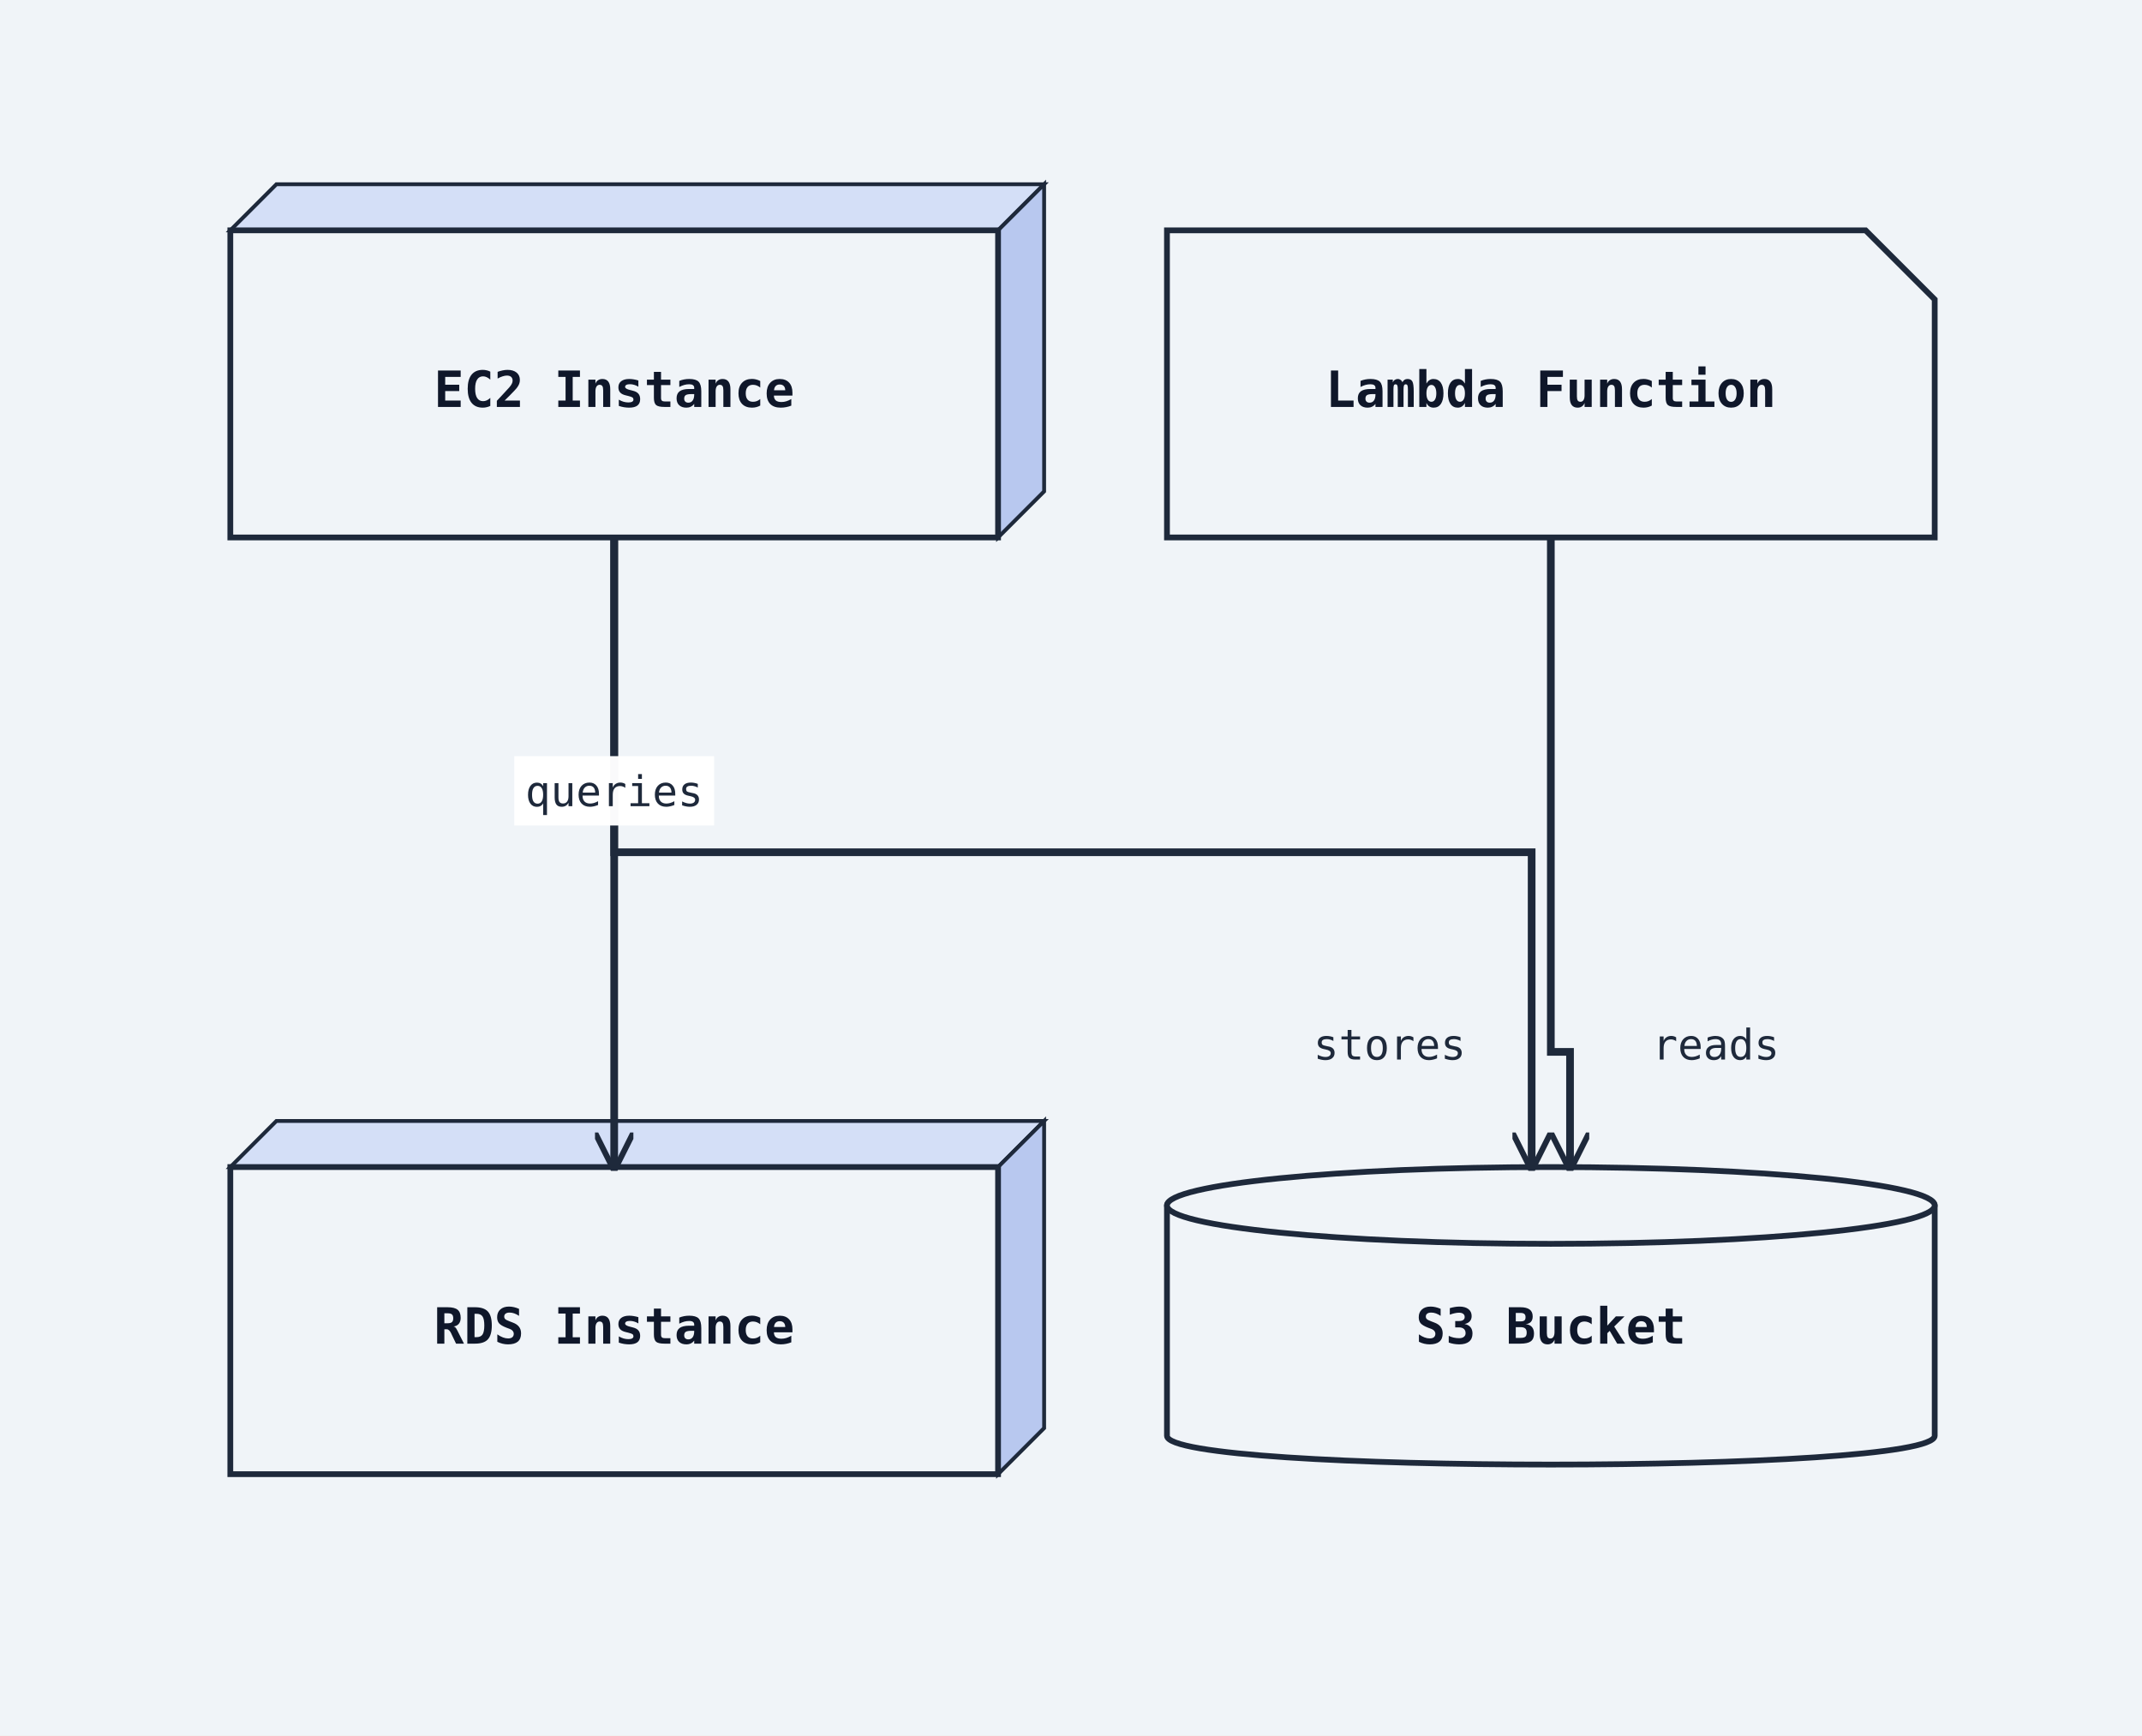
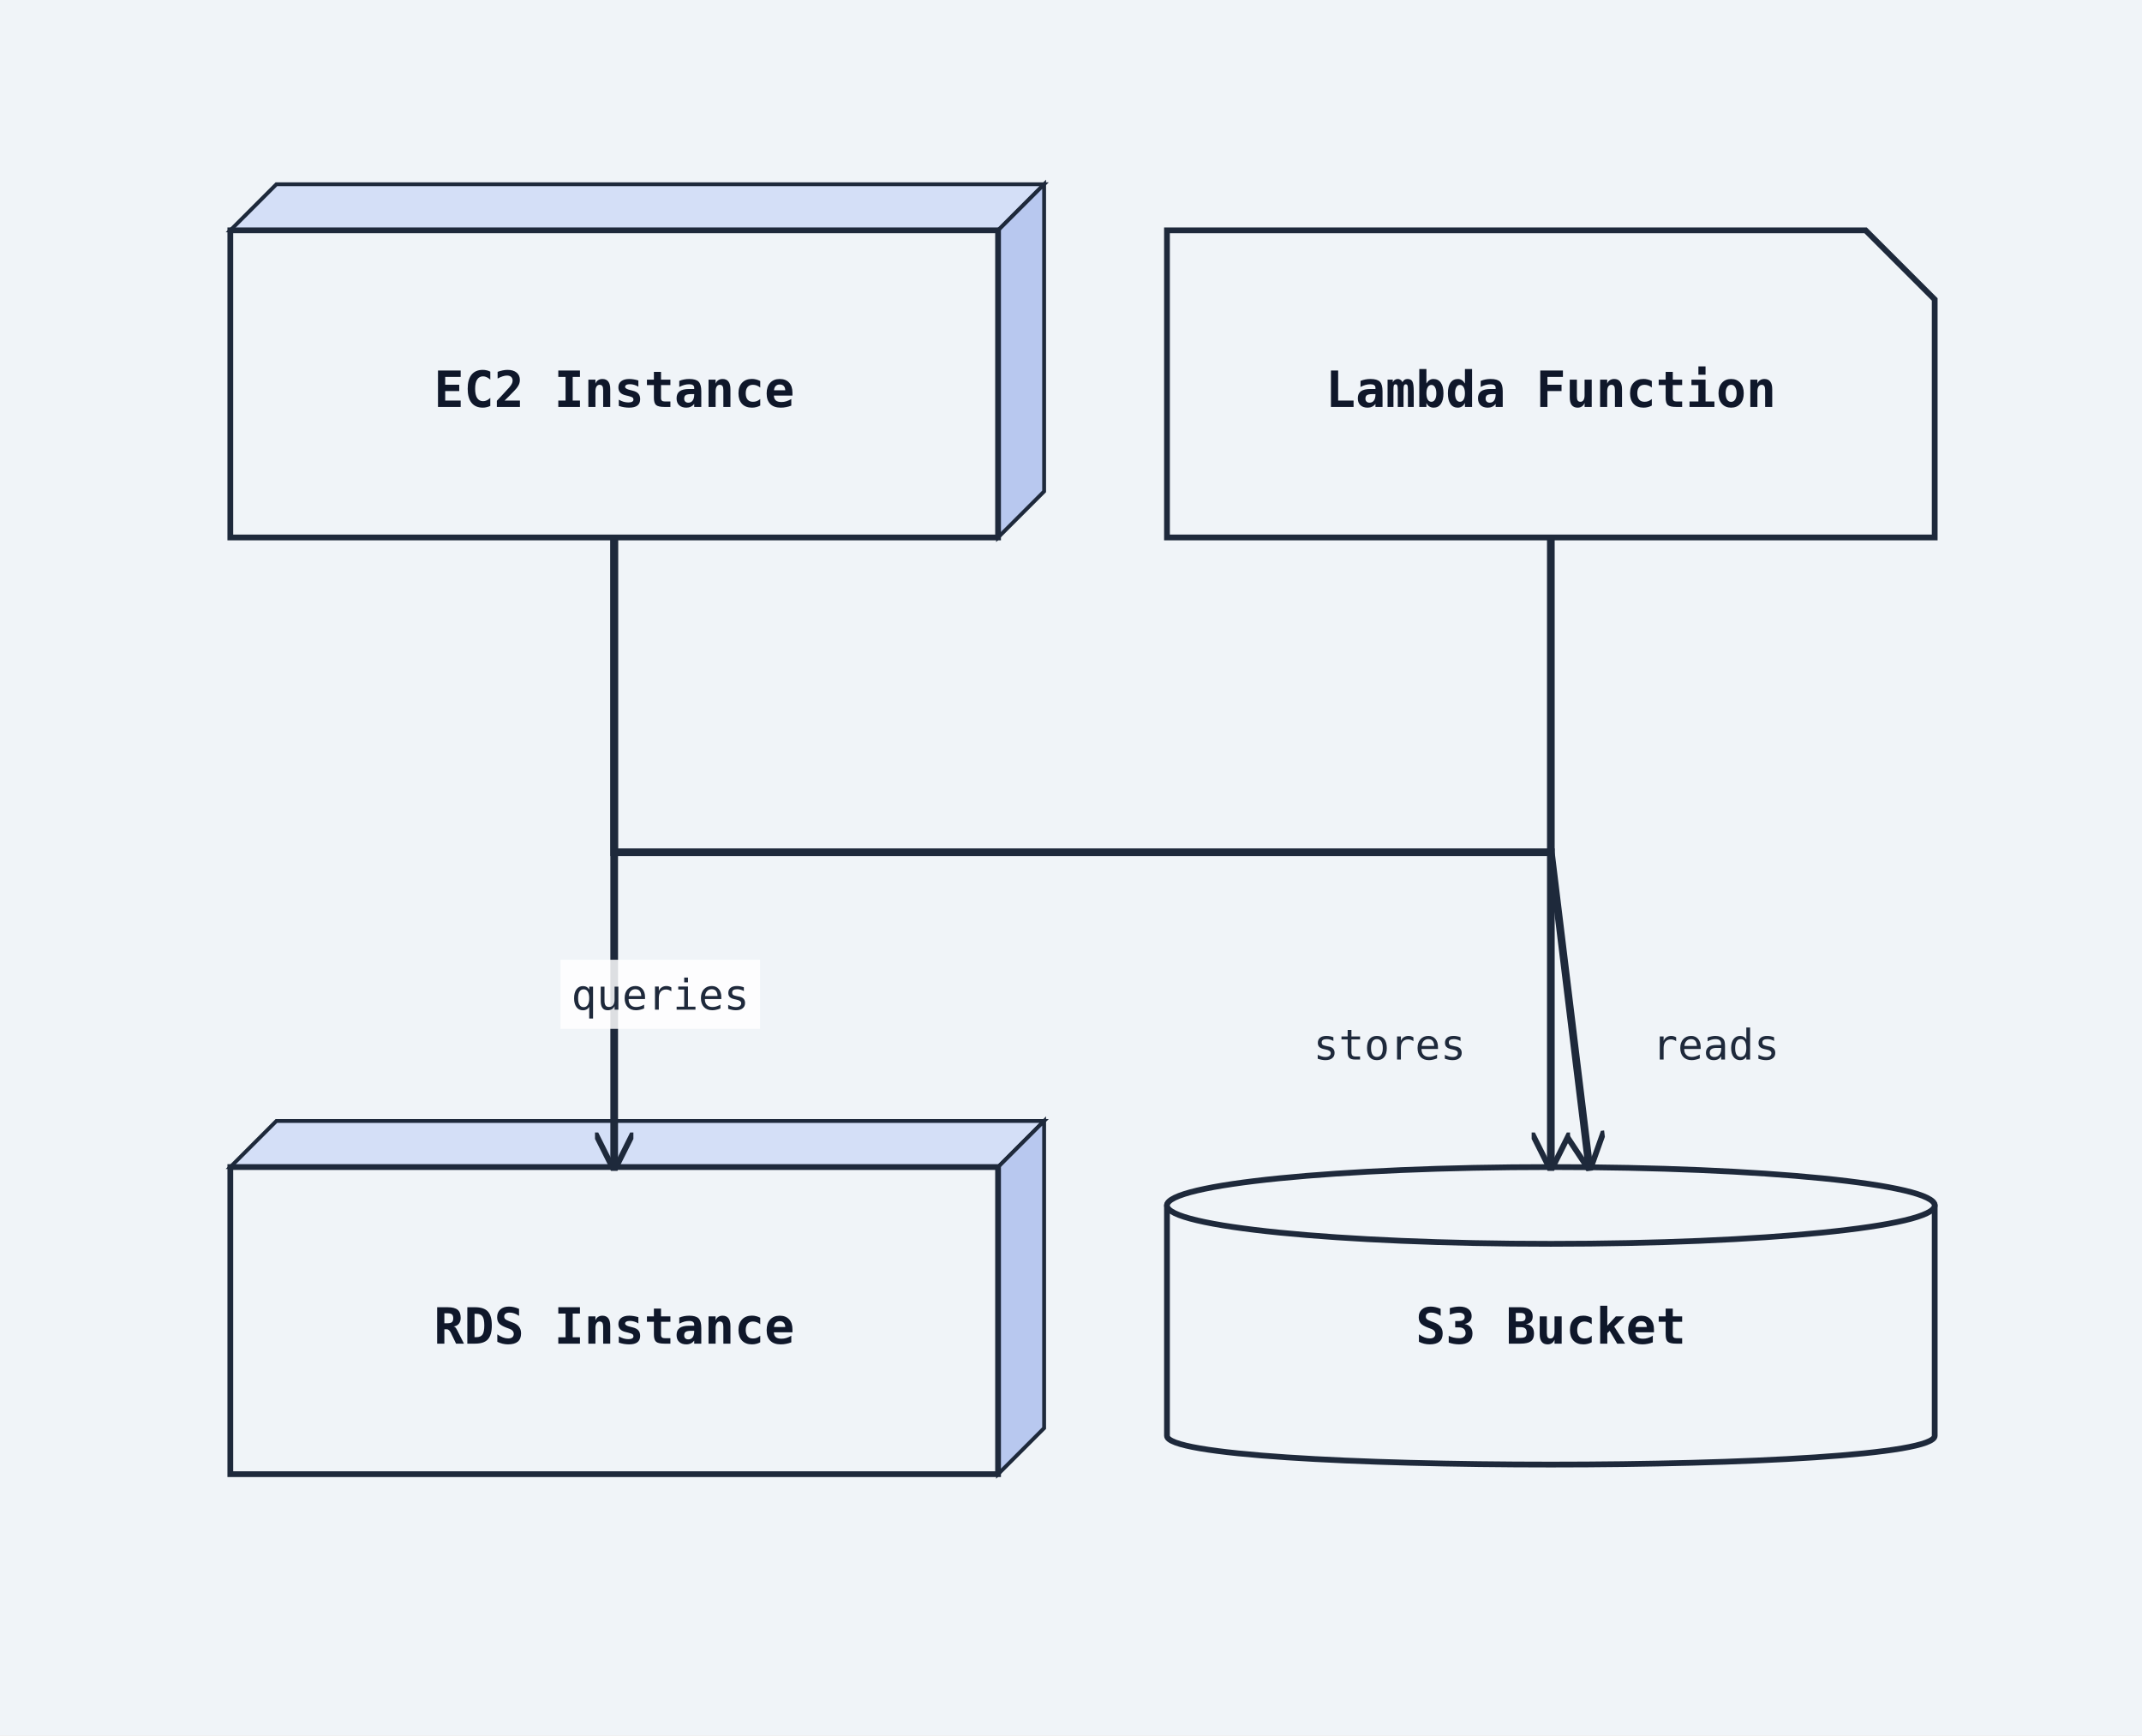
<svg xmlns="http://www.w3.org/2000/svg" width="558" height="452" viewBox="0 0 558 452">
  <rect width="100%" height="100%" fill="#f0f4f8" />
  <defs>
    <marker id="arrow-open" viewBox="0 0 10 10" refX="9" refY="5" markerWidth="10" markerHeight="10" markerUnits="userSpaceOnUse" orient="auto-start-reverse">
      <path d="M0,0 L10,5 L0,10" fill="none" stroke="#1e293b" stroke-width="1.5" />
    </marker>
    <marker id="arrow-triangle" viewBox="0 0 12 12" refX="11" refY="6" markerWidth="12" markerHeight="12" markerUnits="userSpaceOnUse" orient="auto-start-reverse">
      <polygon points="0,0 12,6 0,12" fill="#ffffff" stroke="#1e293b" stroke-width="1.5" fill-rule="nonzero" />
    </marker>
    <marker id="arrow-diamond-filled" viewBox="0 0 14 10" refX="13" refY="5" markerWidth="14" markerHeight="10" markerUnits="userSpaceOnUse" orient="auto-start-reverse">
      <path d="M0,5 L7,0 L14,5 L7,10 z" fill="#1e293b" stroke="#1e293b" stroke-width="1" />
    </marker>
    <marker id="arrow-diamond-open" viewBox="0 0 14 10" refX="13" refY="5" markerWidth="14" markerHeight="10" markerUnits="userSpaceOnUse" orient="auto-start-reverse">
      <path d="M0,5 L7,0 L14,5 L7,10 z" fill="#ffffff" stroke="#1e293b" stroke-width="1" />
    </marker>
    <marker id="arrow-double-open" viewBox="0 0 16 12" refX="15" refY="6" markerWidth="16" markerHeight="12" markerUnits="userSpaceOnUse" orient="auto-start-reverse">
      <path d="M0,1 L8,6 L0,11 M7,1 L15,6 L7,11" fill="none" stroke="#1e293b" stroke-width="1.5" stroke-linejoin="round" />
    </marker>
    <marker id="arrow-circle-open" viewBox="0 0 12 12" refX="11" refY="6" markerWidth="12" markerHeight="12" markerUnits="userSpaceOnUse" orient="auto-start-reverse">
      <circle cx="6" cy="6" r="4" fill="#ffffff" stroke="#1e293b" stroke-width="1.5" />
    </marker>
    <marker id="arrow-circle-filled" viewBox="0 0 12 12" refX="11" refY="6" markerWidth="12" markerHeight="12" markerUnits="userSpaceOnUse" orient="auto-start-reverse">
      <circle cx="6" cy="6" r="4" fill="#1e293b" stroke="#1e293b" stroke-width="1.5" />
    </marker>
    <marker id="arrow-triangle-filled" viewBox="0 0 12 12" refX="11" refY="6" markerWidth="12" markerHeight="12" markerUnits="userSpaceOnUse" orient="auto-start-reverse">
      <polygon points="0,0 12,6 0,12" fill="#1e293b" stroke="#1e293b" stroke-width="1.5" />
    </marker>
    <marker id="arrow-box-filled" viewBox="0 0 12 12" refX="11" refY="6" markerWidth="12" markerHeight="12" markerUnits="userSpaceOnUse" orient="auto-start-reverse">
      <rect x="2" y="2" width="8" height="8" fill="#1e293b" stroke="#1e293b" stroke-width="1.5" />
    </marker>
    <marker id="arrow-plus" viewBox="0 0 12 12" refX="11" refY="6" markerWidth="12" markerHeight="12" markerUnits="userSpaceOnUse" orient="auto-start-reverse">
      <path d="M6,1 L6,11 M1,6 L11,6" fill="none" stroke="#1e293b" stroke-width="1.8" stroke-linecap="round" />
    </marker>
    <marker id="arrow-slash" viewBox="0 0 12 12" refX="10" refY="6" markerWidth="12" markerHeight="12" markerUnits="userSpaceOnUse" orient="auto-start-reverse">
      <path d="M3,2 L9,10" fill="none" stroke="#1e293b" stroke-width="1.8" stroke-linecap="round" />
    </marker>
    <marker id="arrow-cross" viewBox="0 0 12 12" refX="11" refY="6" markerWidth="12" markerHeight="12" markerUnits="userSpaceOnUse" orient="auto-start-reverse">
      <path d="M2,2 L10,10 M10,2 L2,10" fill="none" stroke="#1e293b" stroke-width="1.8" stroke-linecap="round" />
    </marker>
    <marker id="arrow-bracket-open" viewBox="0 0 12 14" refX="11" refY="7" markerWidth="12" markerHeight="14" markerUnits="userSpaceOnUse" orient="auto-start-reverse">
      <path d="M10,1 L4,1 L4,13 L10,13" fill="none" stroke="#1e293b" stroke-width="1.8" stroke-linecap="round" stroke-linejoin="round" />
    </marker>
  </defs>
  <marker id="arrow-ie-one" viewBox="0 0 24 16" refX="22" refY="8" markerWidth="24" markerHeight="16" markerUnits="userSpaceOnUse" orient="auto-start-reverse">
    <path d="M16,2 L16,14" fill="none" stroke="#1e293b" stroke-width="1.8" stroke-linecap="round" />
  </marker>
  <marker id="arrow-ie-zero-one" viewBox="0 0 30 16" refX="28" refY="8" markerWidth="30" markerHeight="16" markerUnits="userSpaceOnUse" orient="auto-start-reverse">
    <circle cx="10" cy="8" r="4" fill="#ffffff" stroke="#1e293b" stroke-width="1.5" />
    <path d="M20,2 L20,14" fill="none" stroke="#1e293b" stroke-width="1.8" stroke-linecap="round" />
  </marker>
  <marker id="arrow-ie-zero-many" viewBox="0 0 34 18" refX="32" refY="9" markerWidth="34" markerHeight="18" markerUnits="userSpaceOnUse" orient="auto-start-reverse">
    <circle cx="8" cy="9" r="4" fill="#ffffff" stroke="#1e293b" stroke-width="1.5" />
    <path d="M18,9 L31,2 M18,9 L31,9 M18,9 L31,16" fill="none" stroke="#1e293b" stroke-width="1.7" stroke-linecap="round" />
  </marker>
  <marker id="arrow-ie-one-many" viewBox="0 0 34 18" refX="32" refY="9" markerWidth="34" markerHeight="18" markerUnits="userSpaceOnUse" orient="auto-start-reverse">
    <path d="M8,2 L8,16 M18,9 L31,2 M18,9 L31,9 M18,9 L31,16" fill="none" stroke="#1e293b" stroke-width="1.7" stroke-linecap="round" />
  </marker>
  <polygon points="60,60 72,48 272,48 260,60" fill="#d4dff7" stroke="#1e293b" stroke-width="1" />
  <polygon points="260,60 272,48 272,128 260,140" fill="#b8c8ef" stroke="#1e293b" stroke-width="1" />
  <rect class="uml-node uml-deployment-shape" data-uml-kind="node" x="60" y="60" width="200" height="80" fill="#f0f4f8" stroke="#1e293b" stroke-width="1.5" />
  <text x="160" y="106" text-anchor="middle" font-family="monospace" font-size="13" font-weight="600" fill="#0f172a">EC2 Instance</text>
  <polygon points="60,304 72,292 272,292 260,304" fill="#d4dff7" stroke="#1e293b" stroke-width="1" />
  <polygon points="260,304 272,292 272,372 260,384" fill="#b8c8ef" stroke="#1e293b" stroke-width="1" />
  <rect class="uml-node uml-deployment-shape" data-uml-kind="node" x="60" y="304" width="200" height="80" fill="#f0f4f8" stroke="#1e293b" stroke-width="1.5" />
  <text x="160" y="350" text-anchor="middle" font-family="monospace" font-size="13" font-weight="600" fill="#0f172a">RDS Instance</text>
  <path class="uml-node uml-deployment-shape" data-uml-kind="database" d="M304,314 C304,304 504,304 504,314 L504,374 C504,384 304,384 304,374 Z" fill="#f0f4f8" stroke="#1e293b" stroke-width="1.5" />
  <ellipse cx="404" cy="314" rx="100" ry="10" fill="#f0f4f8" stroke="#1e293b" stroke-width="1.5" />
  <text x="404" y="350" text-anchor="middle" font-family="monospace" font-size="13" font-weight="600" fill="#0f172a">S3 Bucket</text>
  <path class="uml-node uml-deployment-shape" data-uml-kind="artifact" d="M304,60 H486 L504 78 V140 H304 Z" fill="#f0f4f8" stroke="#1e293b" stroke-width="1.5" />
  <text x="404" y="106" text-anchor="middle" font-family="monospace" font-size="13" font-weight="600" fill="#0f172a">Lambda Function</text>
  <polyline class="uml-relation" data-uml-from="EC2" data-uml-to="RDS" data-uml-arrow="--&gt;" points="160,140 160,222 160,304" fill="none" stroke="#1e293b" stroke-width="2" marker-end="url(#arrow-open)" />
-   <polyline class="uml-relation" data-uml-from="EC2" data-uml-to="S3" data-uml-arrow="--&gt;" points="160,140 160,222 399,222 399,304" fill="none" stroke="#1e293b" stroke-width="2" marker-end="url(#arrow-open)" />
-   <polyline class="uml-relation" data-uml-from="Lambda" data-uml-to="S3" data-uml-arrow="--&gt;" points="404,140 404,274 409,274 409,304" fill="none" stroke="#1e293b" stroke-width="2" marker-end="url(#arrow-open)" />
-   <rect class="uml-edge-label-bg" data-uml-label-role="edge-background" x="134" y="197" width="52" height="18" fill="white" opacity="0.85" />
-   <rect class="uml-edge-label-bg" data-uml-label-role="edge-background" x="134" y="197" width="52" height="18" fill="white" opacity="0.85" />
-   <text class="uml-edge-label" data-uml-label-role="edge" x="160" y="210" text-anchor="middle" font-family="monospace" font-size="11" fill="#1e293b">queries</text>
+   <polyline class="uml-relation" data-uml-from="EC2" data-uml-to="S3" data-uml-arrow="--&gt;" points="160,140 160,222 404,222 404,304" fill="none" stroke="#1e293b" stroke-width="2" marker-end="url(#arrow-open)" />
+   <polyline class="uml-relation" data-uml-from="Lambda" data-uml-to="S3" data-uml-arrow="--&gt;" points="404,140 404,222 414,304" fill="none" stroke="#1e293b" stroke-width="2" marker-end="url(#arrow-open)" />
+   <rect class="uml-edge-label-bg" data-uml-label-role="edge-background" x="146" y="250" width="52" height="18" fill="white" opacity="0.85" />
+   <text class="uml-edge-label" data-uml-label-role="edge" x="172" y="263" text-anchor="middle" font-family="monospace" font-size="11" fill="#1e293b">queries</text>
  <text class="uml-edge-label" data-uml-label-role="edge" x="362" y="276" text-anchor="middle" font-family="monospace" font-size="11" fill="#1e293b">stores</text>
  <text class="uml-edge-label" data-uml-label-role="edge" x="447" y="276" text-anchor="middle" font-family="monospace" font-size="11" fill="#1e293b">reads</text>
</svg>
